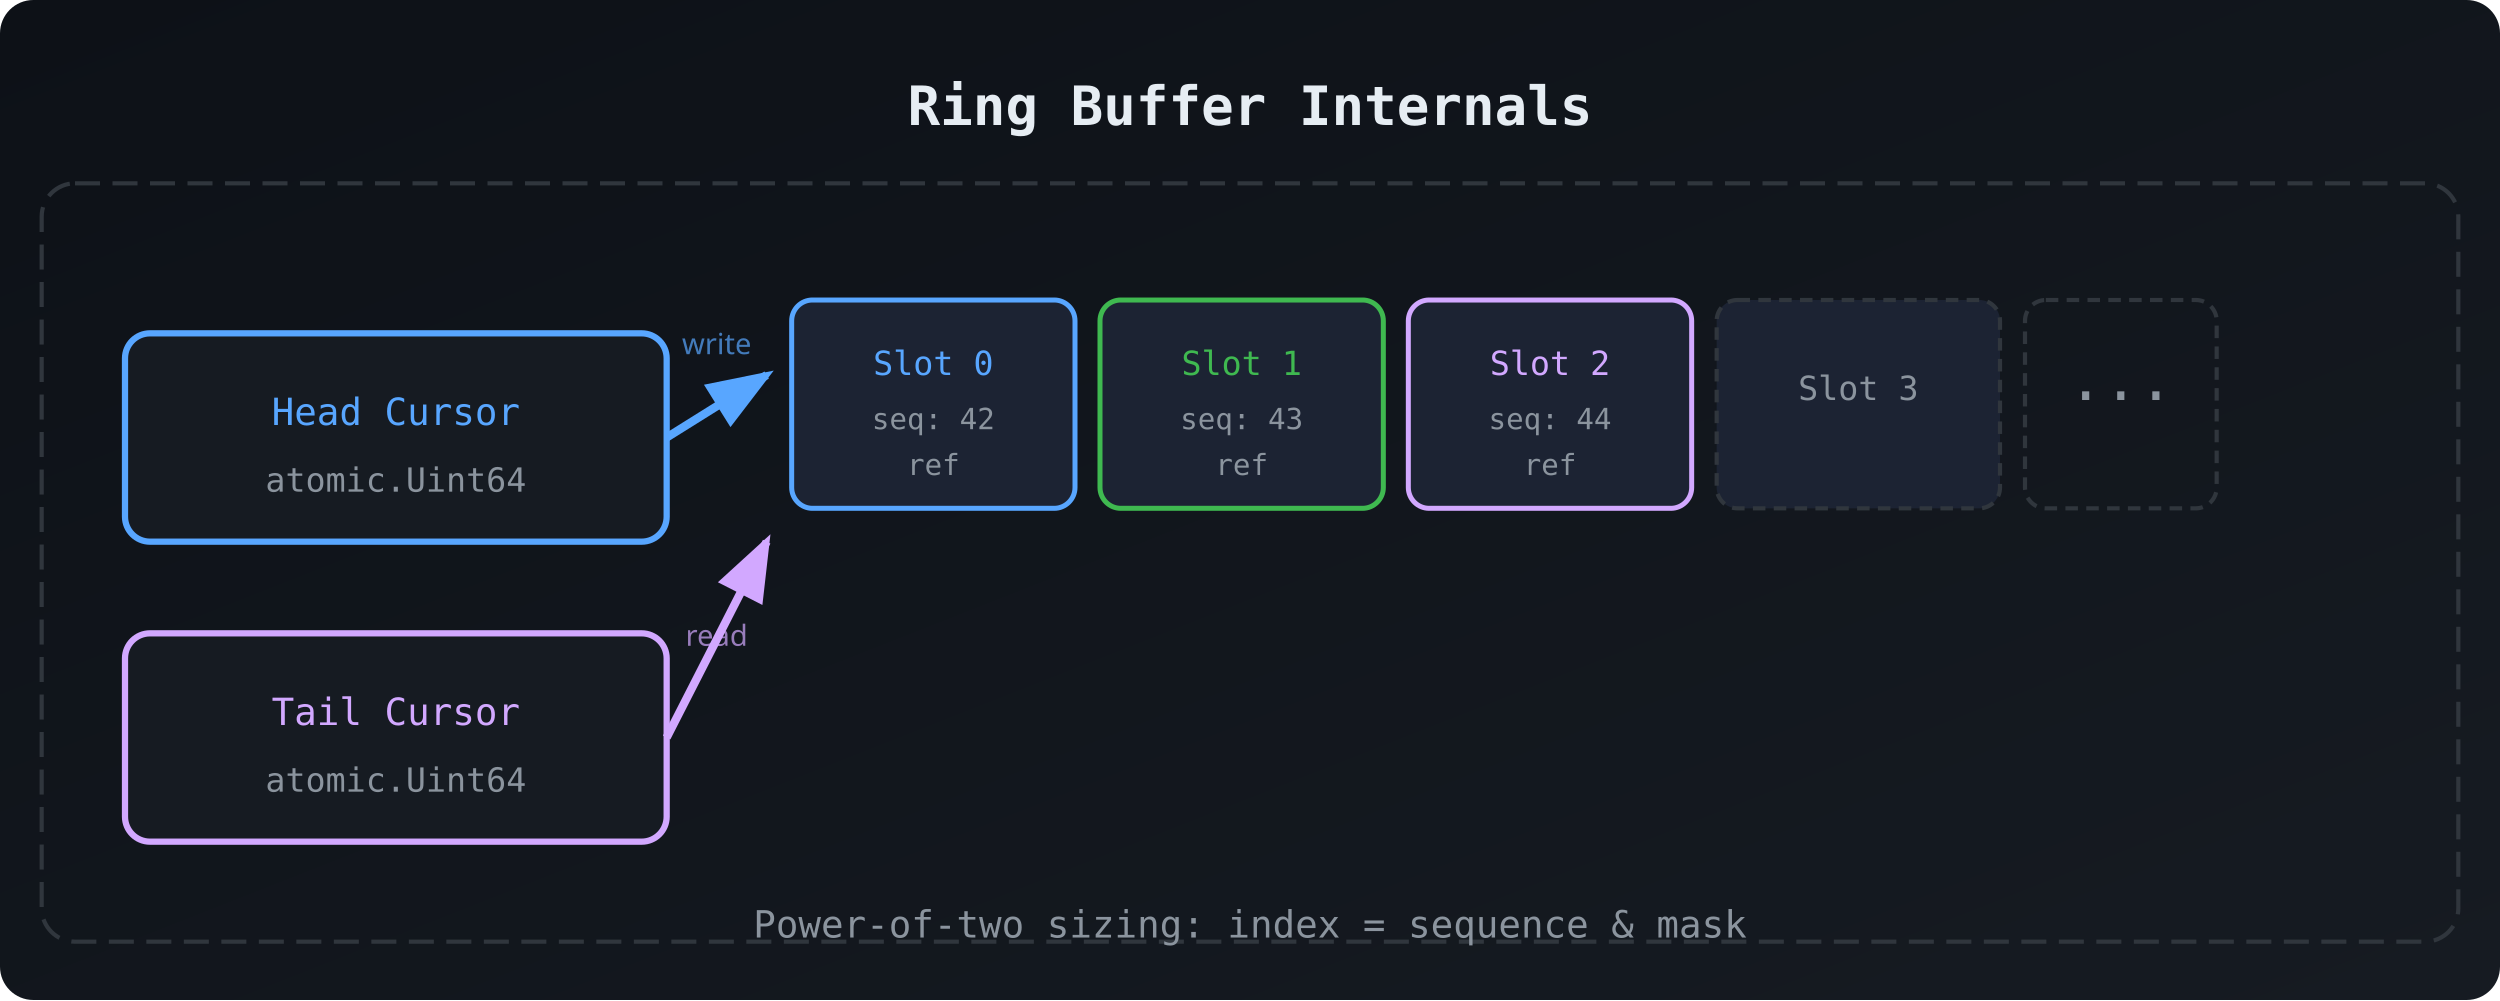
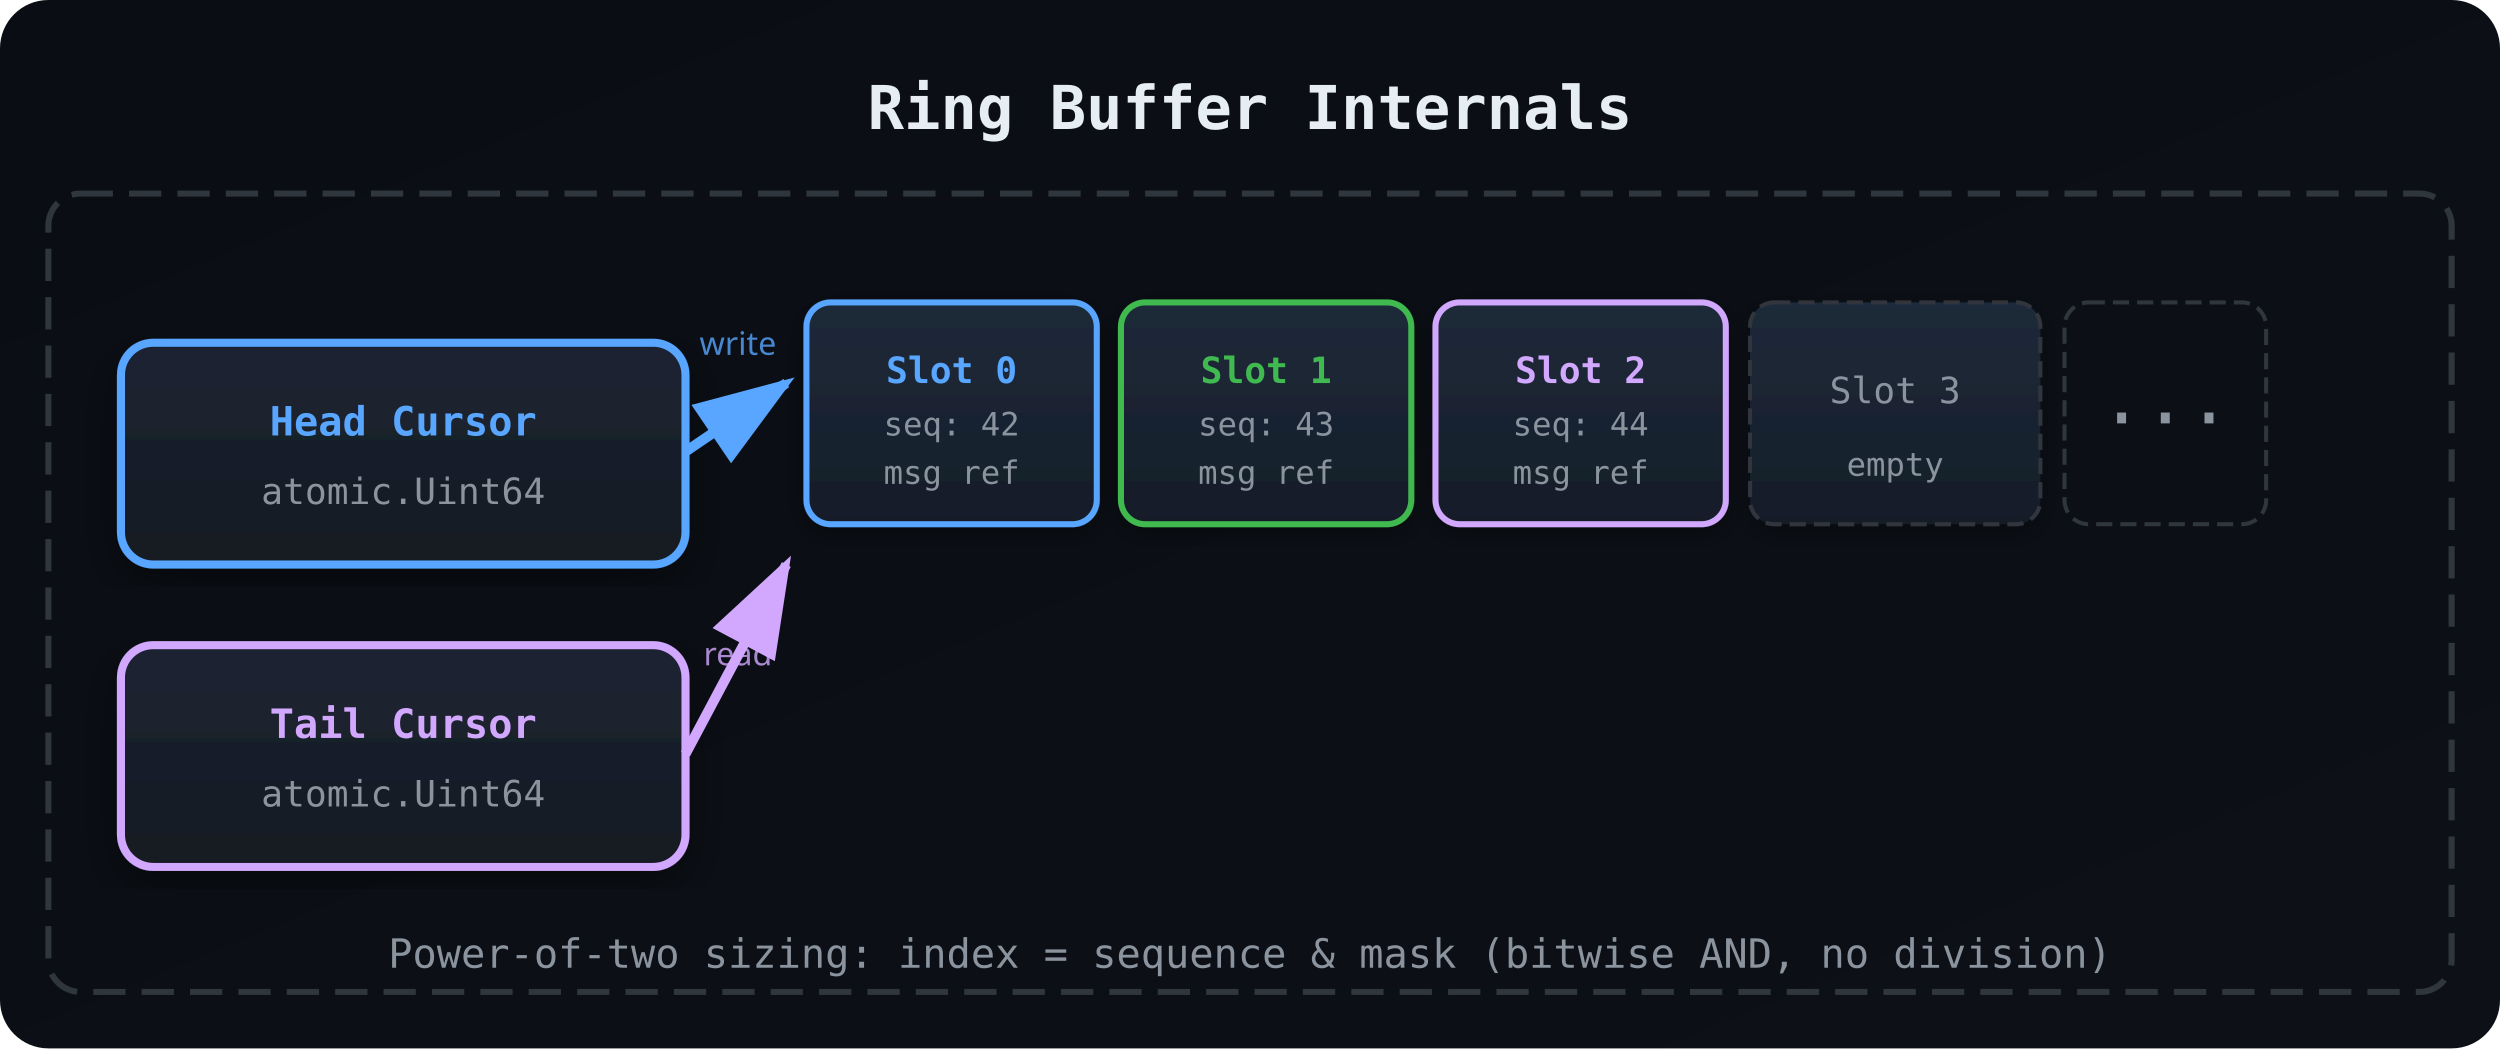
- <svg xmlns="http://www.w3.org/2000/svg" viewBox="0 0 600 240" width="600" height="240">
+ <svg xmlns="http://www.w3.org/2000/svg" viewBox="0 0 620 260" width="620" height="260">
  <defs>
    <linearGradient id="bg" x1="0%" y1="0%" x2="100%" y2="100%">
-       <stop offset="0%" stop-color="#0d1117" />
+       <stop offset="0%" stop-color="#0a0e14" />
+       <stop offset="100%" stop-color="#0d1117" />
+     </linearGradient>
+     <linearGradient id="card" x1="0%" y1="0%" x2="0%" y2="100%">
+       <stop offset="0%" stop-color="#1c2333" />
      <stop offset="100%" stop-color="#161b22" />
    </linearGradient>
-     <marker id="aBlue" markerWidth="8" markerHeight="6" refX="7" refY="3" orient="auto">
-       <polygon points="0 0,8 3,0 6" fill="#58a6ff" />
+     <linearGradient id="slot" x1="0%" y1="0%" x2="0%" y2="100%">
+       <stop offset="0%" stop-color="#1e2a3a" />
+       <stop offset="100%" stop-color="#151d28" />
+     </linearGradient>
+     <filter id="shadow">
+       <feDropShadow dx="0" dy="4" stdDeviation="6" flood-color="#000" flood-opacity="0.5" />
+     </filter>
+     <filter id="shadow-sm">
+       <feDropShadow dx="0" dy="2" stdDeviation="3" flood-color="#000" flood-opacity="0.4" />
+     </filter>
+     <marker id="aBlue" markerWidth="10" markerHeight="7" refX="9" refY="3.5" orient="auto">
+       <polygon points="0 0,10 3.5,0 7" fill="#58a6ff" />
    </marker>
-     <marker id="aPurple" markerWidth="8" markerHeight="6" refX="7" refY="3" orient="auto">
-       <polygon points="0 0,8 3,0 6" fill="#d2a8ff" />
+     <marker id="aPurple" markerWidth="10" markerHeight="7" refX="9" refY="3.5" orient="auto">
+       <polygon points="0 0,10 3.5,0 7" fill="#d2a8ff" />
    </marker>
  </defs>
-   <rect width="600" height="240" rx="8" fill="url(#bg)" />
-   <text x="300" y="30" text-anchor="middle" font-family="SF Mono,Menlo,monospace" font-size="13" font-weight="bold" fill="#e6edf3">Ring Buffer Internals</text>
-   <rect x="10" y="44" width="580" height="182" rx="8" fill="none" stroke="#30363d" stroke-width="1" stroke-dasharray="6 3" />
-   <rect x="30" y="80" width="130" height="50" rx="6" fill="#161b22" stroke="#58a6ff" stroke-width="1.5" />
-   <text x="95" y="102" text-anchor="middle" font-family="SF Mono,monospace" font-size="9" fill="#58a6ff">Head Cursor</text>
-   <text x="95" y="118" text-anchor="middle" font-family="SF Mono,monospace" font-size="8" fill="#8b949e">atomic.Uint64</text>
-   <rect x="190" y="72" width="68" height="50" rx="5" fill="#1c2333" stroke="#58a6ff" stroke-width="1.2" />
-   <text x="224" y="90" text-anchor="middle" font-family="SF Mono,monospace" font-size="8" fill="#58a6ff">Slot 0</text>
-   <text x="224" y="103" text-anchor="middle" font-family="monospace" font-size="7" fill="#8b949e">seq: 42</text>
-   <text x="224" y="114" text-anchor="middle" font-family="monospace" font-size="7" fill="#8b949e">ref</text>
-   <rect x="264" y="72" width="68" height="50" rx="5" fill="#1c2333" stroke="#3fb950" stroke-width="1.2" />
-   <text x="298" y="90" text-anchor="middle" font-family="SF Mono,monospace" font-size="8" fill="#3fb950">Slot 1</text>
-   <text x="298" y="103" text-anchor="middle" font-family="monospace" font-size="7" fill="#8b949e">seq: 43</text>
-   <text x="298" y="114" text-anchor="middle" font-family="monospace" font-size="7" fill="#8b949e">ref</text>
-   <rect x="338" y="72" width="68" height="50" rx="5" fill="#1c2333" stroke="#d2a8ff" stroke-width="1.2" />
-   <text x="372" y="90" text-anchor="middle" font-family="SF Mono,monospace" font-size="8" fill="#d2a8ff">Slot 2</text>
-   <text x="372" y="103" text-anchor="middle" font-family="monospace" font-size="7" fill="#8b949e">seq: 44</text>
-   <text x="372" y="114" text-anchor="middle" font-family="monospace" font-size="7" fill="#8b949e">ref</text>
-   <rect x="412" y="72" width="68" height="50" rx="5" fill="#1c2333" stroke="#30363d" stroke-width="1" stroke-dasharray="3 2" />
-   <text x="446" y="96" text-anchor="middle" font-family="SF Mono,monospace" font-size="8" fill="#8b949e">Slot 3</text>
-   <rect x="486" y="72" width="46" height="50" rx="5" fill="none" stroke="#30363d" stroke-width="1" stroke-dasharray="3 2" />
-   <text x="509" y="96" text-anchor="middle" font-family="monospace" font-size="14" fill="#8b949e">...</text>
-   <rect x="30" y="152" width="130" height="50" rx="6" fill="#161b22" stroke="#d2a8ff" stroke-width="1.5" />
-   <text x="95" y="174" text-anchor="middle" font-family="SF Mono,monospace" font-size="9" fill="#d2a8ff">Tail Cursor</text>
-   <text x="95" y="190" text-anchor="middle" font-family="SF Mono,monospace" font-size="8" fill="#8b949e">atomic.Uint64</text>
-   <line x1="160" y1="105" x2="184" y2="90" stroke="#58a6ff" stroke-width="2" marker-end="url(#aBlue)" />
-   <text x="172" y="85" text-anchor="middle" font-family="sans-serif" font-size="7" fill="#58a6ff" opacity="0.7">write</text>
-   <line x1="160" y1="177" x2="184" y2="130" stroke="#d2a8ff" stroke-width="2" marker-end="url(#aPurple)" />
-   <text x="172" y="155" text-anchor="middle" font-family="sans-serif" font-size="7" fill="#d2a8ff" opacity="0.7">read</text>
-   <text x="300" y="225" text-anchor="middle" font-family="SF Mono,monospace" font-size="9" fill="#8b949e">Power-of-two sizing: index = sequence &amp; mask</text>
+   <rect width="620" height="260" rx="12" fill="url(#bg)" />
+   <text x="310" y="32" text-anchor="middle" font-family="SF Mono,Menlo,Consolas,monospace" font-size="15" font-weight="bold" fill="#e6edf3">Ring Buffer Internals</text>
+   <rect x="12" y="48" width="596" height="198" rx="8" fill="none" stroke="#30363d" stroke-width="1.5" stroke-dasharray="8 4" />
+   <rect x="30" y="85" width="140" height="55" rx="8" fill="url(#card)" stroke="#58a6ff" stroke-width="2" filter="url(#shadow)" />
+   <text x="100" y="108" text-anchor="middle" font-family="SF Mono,Menlo,Consolas,monospace" font-size="10" font-weight="bold" fill="#58a6ff">Head Cursor</text>
+   <text x="100" y="125" text-anchor="middle" font-family="SF Mono,Menlo,monospace" font-size="9" fill="#8b949e">atomic.Uint64</text>
+   <rect x="200" y="75" width="72" height="55" rx="6" fill="url(#slot)" stroke="#58a6ff" stroke-width="1.5" filter="url(#shadow-sm)" />
+   <text x="236" y="95" text-anchor="middle" font-family="SF Mono,Menlo,Consolas,monospace" font-size="9" font-weight="bold" fill="#58a6ff">Slot 0</text>
+   <text x="236" y="108" text-anchor="middle" font-family="monospace" font-size="8" fill="#8b949e">seq: 42</text>
+   <text x="236" y="120" text-anchor="middle" font-family="monospace" font-size="8" fill="#8b949e">msg ref</text>
+   <rect x="278" y="75" width="72" height="55" rx="6" fill="url(#slot)" stroke="#3fb950" stroke-width="1.5" filter="url(#shadow-sm)" />
+   <text x="314" y="95" text-anchor="middle" font-family="SF Mono,Menlo,Consolas,monospace" font-size="9" font-weight="bold" fill="#3fb950">Slot 1</text>
+   <text x="314" y="108" text-anchor="middle" font-family="monospace" font-size="8" fill="#8b949e">seq: 43</text>
+   <text x="314" y="120" text-anchor="middle" font-family="monospace" font-size="8" fill="#8b949e">msg ref</text>
+   <rect x="356" y="75" width="72" height="55" rx="6" fill="url(#slot)" stroke="#d2a8ff" stroke-width="1.5" filter="url(#shadow-sm)" />
+   <text x="392" y="95" text-anchor="middle" font-family="SF Mono,Menlo,Consolas,monospace" font-size="9" font-weight="bold" fill="#d2a8ff">Slot 2</text>
+   <text x="392" y="108" text-anchor="middle" font-family="monospace" font-size="8" fill="#8b949e">seq: 44</text>
+   <text x="392" y="120" text-anchor="middle" font-family="monospace" font-size="8" fill="#8b949e">msg ref</text>
+   <rect x="434" y="75" width="72" height="55" rx="6" fill="url(#slot)" stroke="#30363d" stroke-width="1" stroke-dasharray="4 2" filter="url(#shadow-sm)" />
+   <text x="470" y="100" text-anchor="middle" font-family="SF Mono,Menlo,monospace" font-size="9" fill="#8b949e">Slot 3</text>
+   <text x="470" y="118" text-anchor="middle" font-family="monospace" font-size="8" fill="#8b949e">empty</text>
+   <rect x="512" y="75" width="50" height="55" rx="6" fill="none" stroke="#30363d" stroke-width="1" stroke-dasharray="4 2" />
+   <text x="537" y="105" text-anchor="middle" font-family="monospace" font-size="18" fill="#8b949e">...</text>
+   <rect x="30" y="160" width="140" height="55" rx="8" fill="url(#card)" stroke="#d2a8ff" stroke-width="2" filter="url(#shadow)" />
+   <text x="100" y="183" text-anchor="middle" font-family="SF Mono,Menlo,Consolas,monospace" font-size="10" font-weight="bold" fill="#d2a8ff">Tail Cursor</text>
+   <text x="100" y="200" text-anchor="middle" font-family="SF Mono,Menlo,monospace" font-size="9" fill="#8b949e">atomic.Uint64</text>
+   <line x1="170" y1="112" x2="195" y2="95" stroke="#58a6ff" stroke-width="2.5" marker-end="url(#aBlue)" />
+   <text x="183" y="88" text-anchor="middle" font-family="sans-serif" font-size="8" fill="#58a6ff" opacity="0.8">write</text>
+   <line x1="170" y1="187" x2="195" y2="140" stroke="#d2a8ff" stroke-width="2.5" marker-end="url(#aPurple)" />
+   <text x="183" y="165" text-anchor="middle" font-family="sans-serif" font-size="8" fill="#d2a8ff" opacity="0.8">read</text>
+   <text x="310" y="240" text-anchor="middle" font-family="SF Mono,Menlo,Consolas,monospace" font-size="10" fill="#8b949e">Power-of-two sizing: index = sequence &amp; mask (bitwise AND, no division)</text>
</svg>
